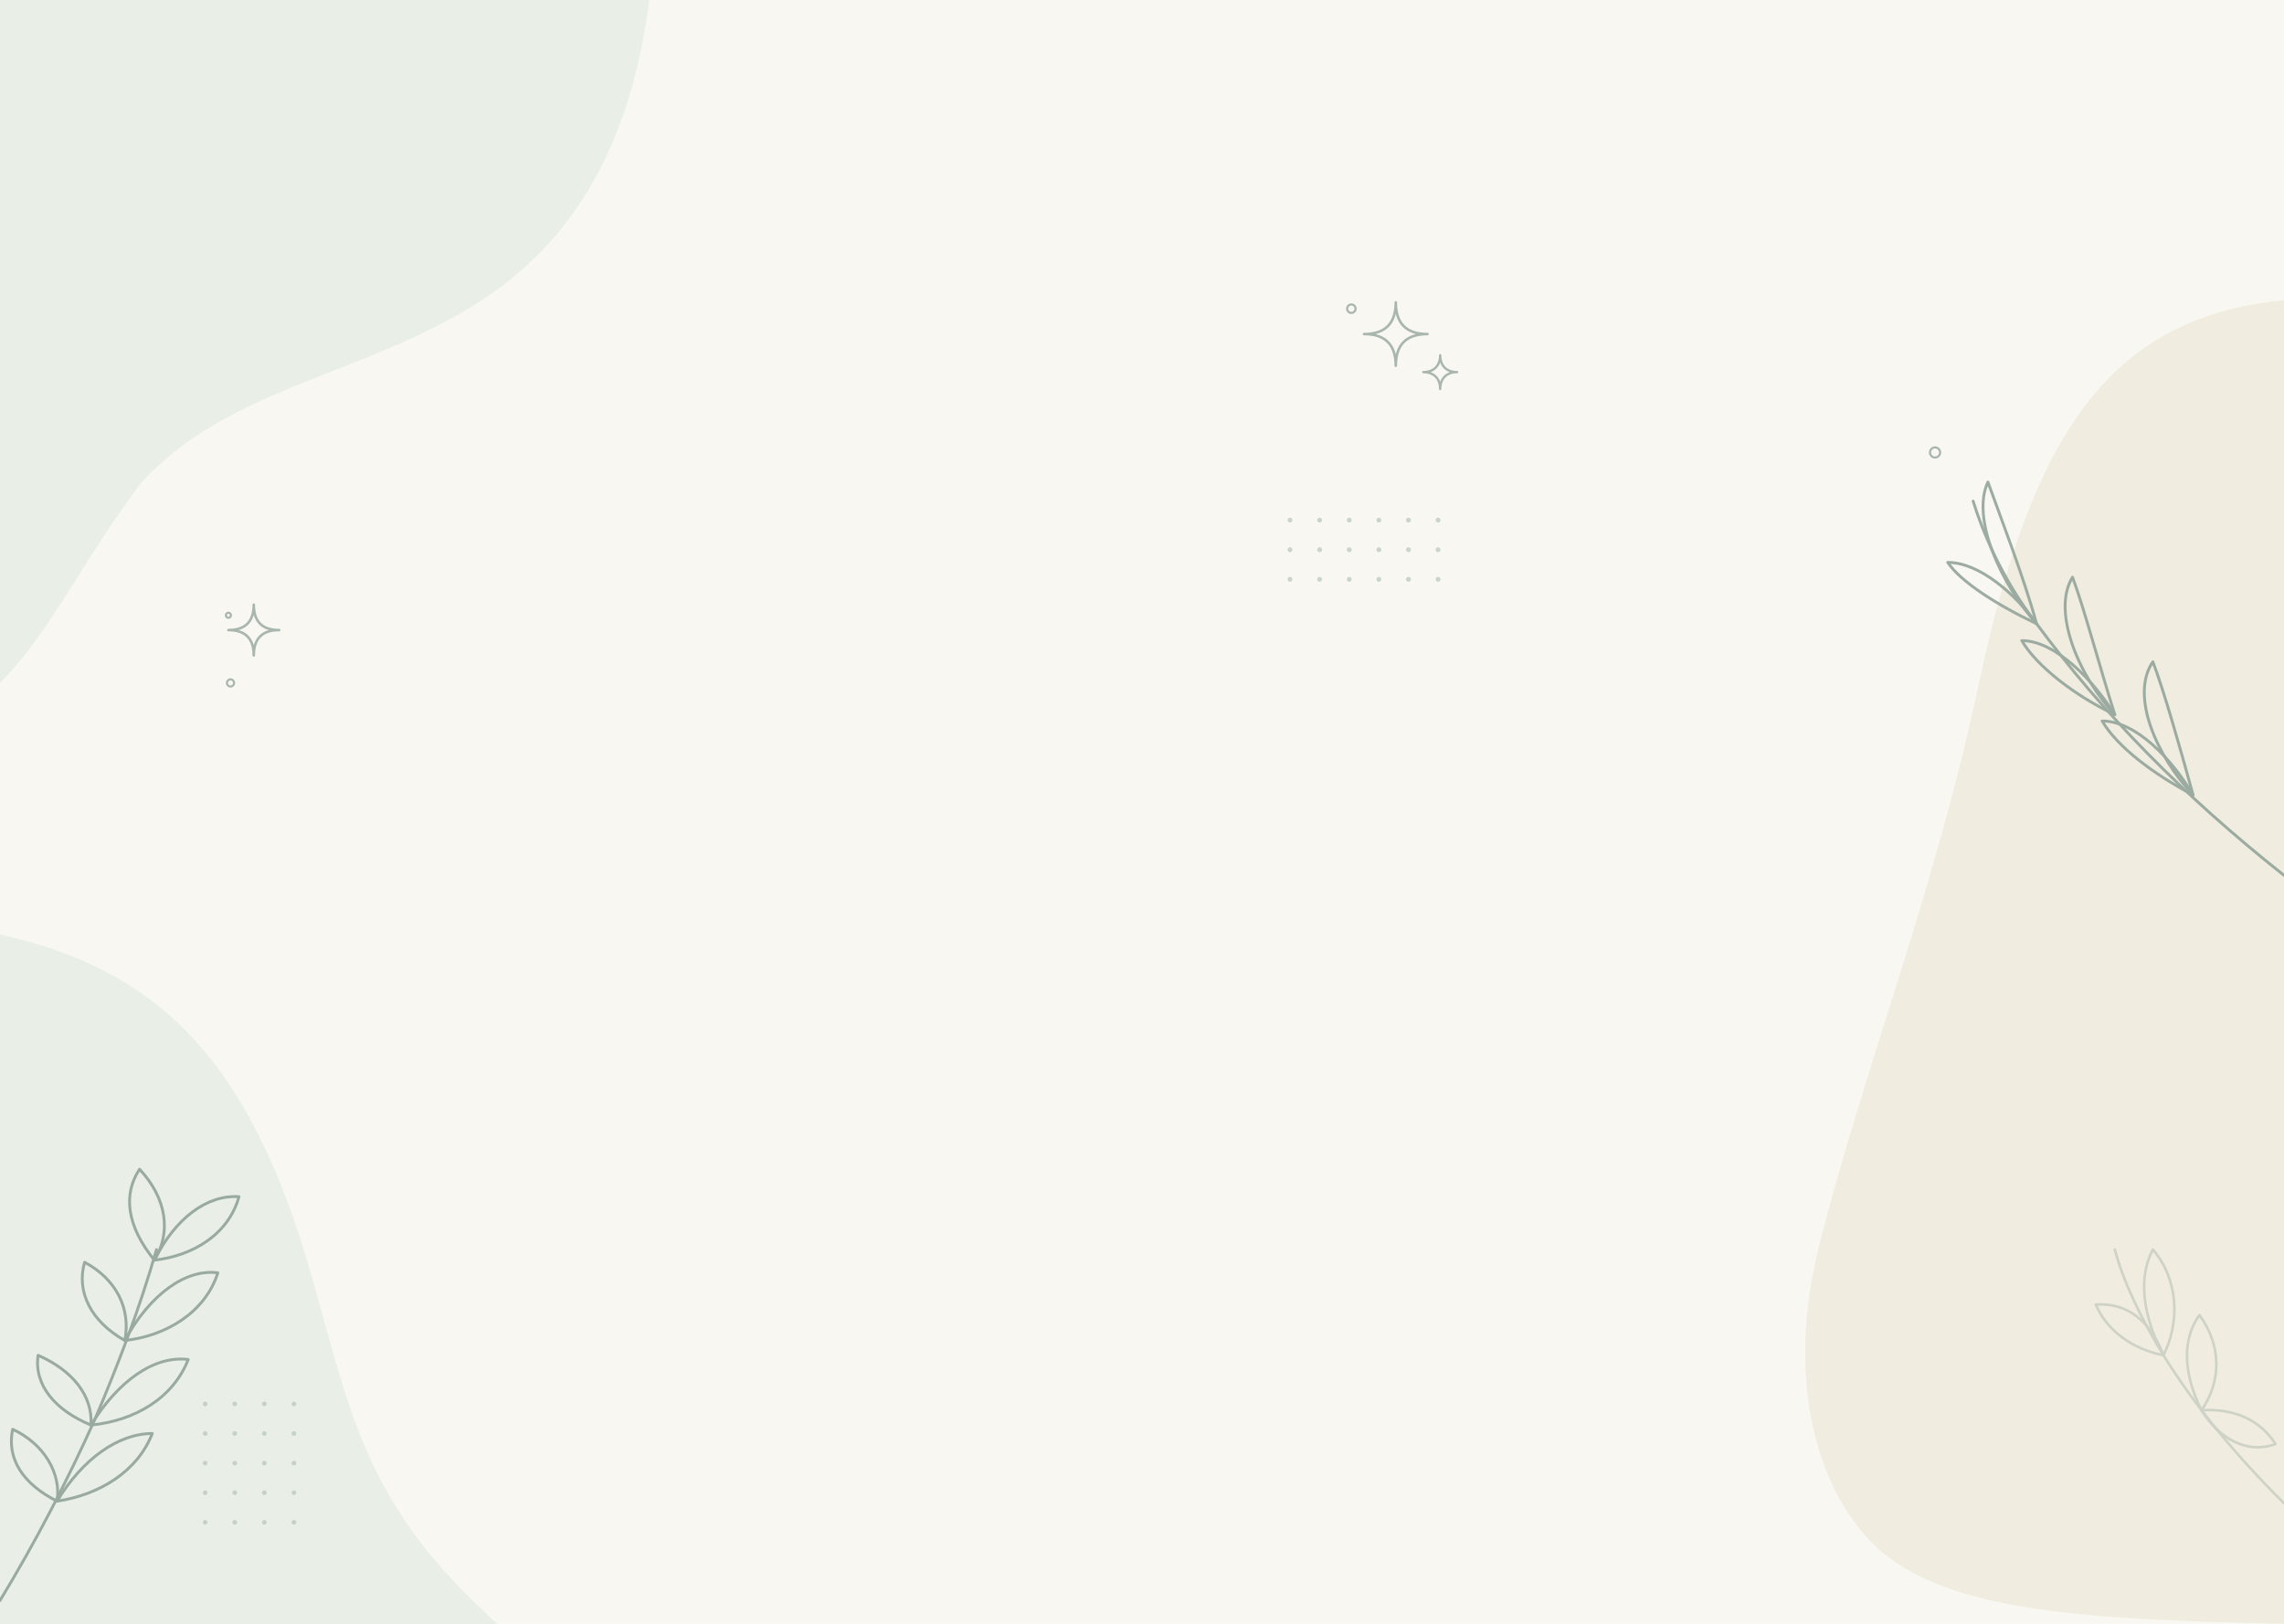
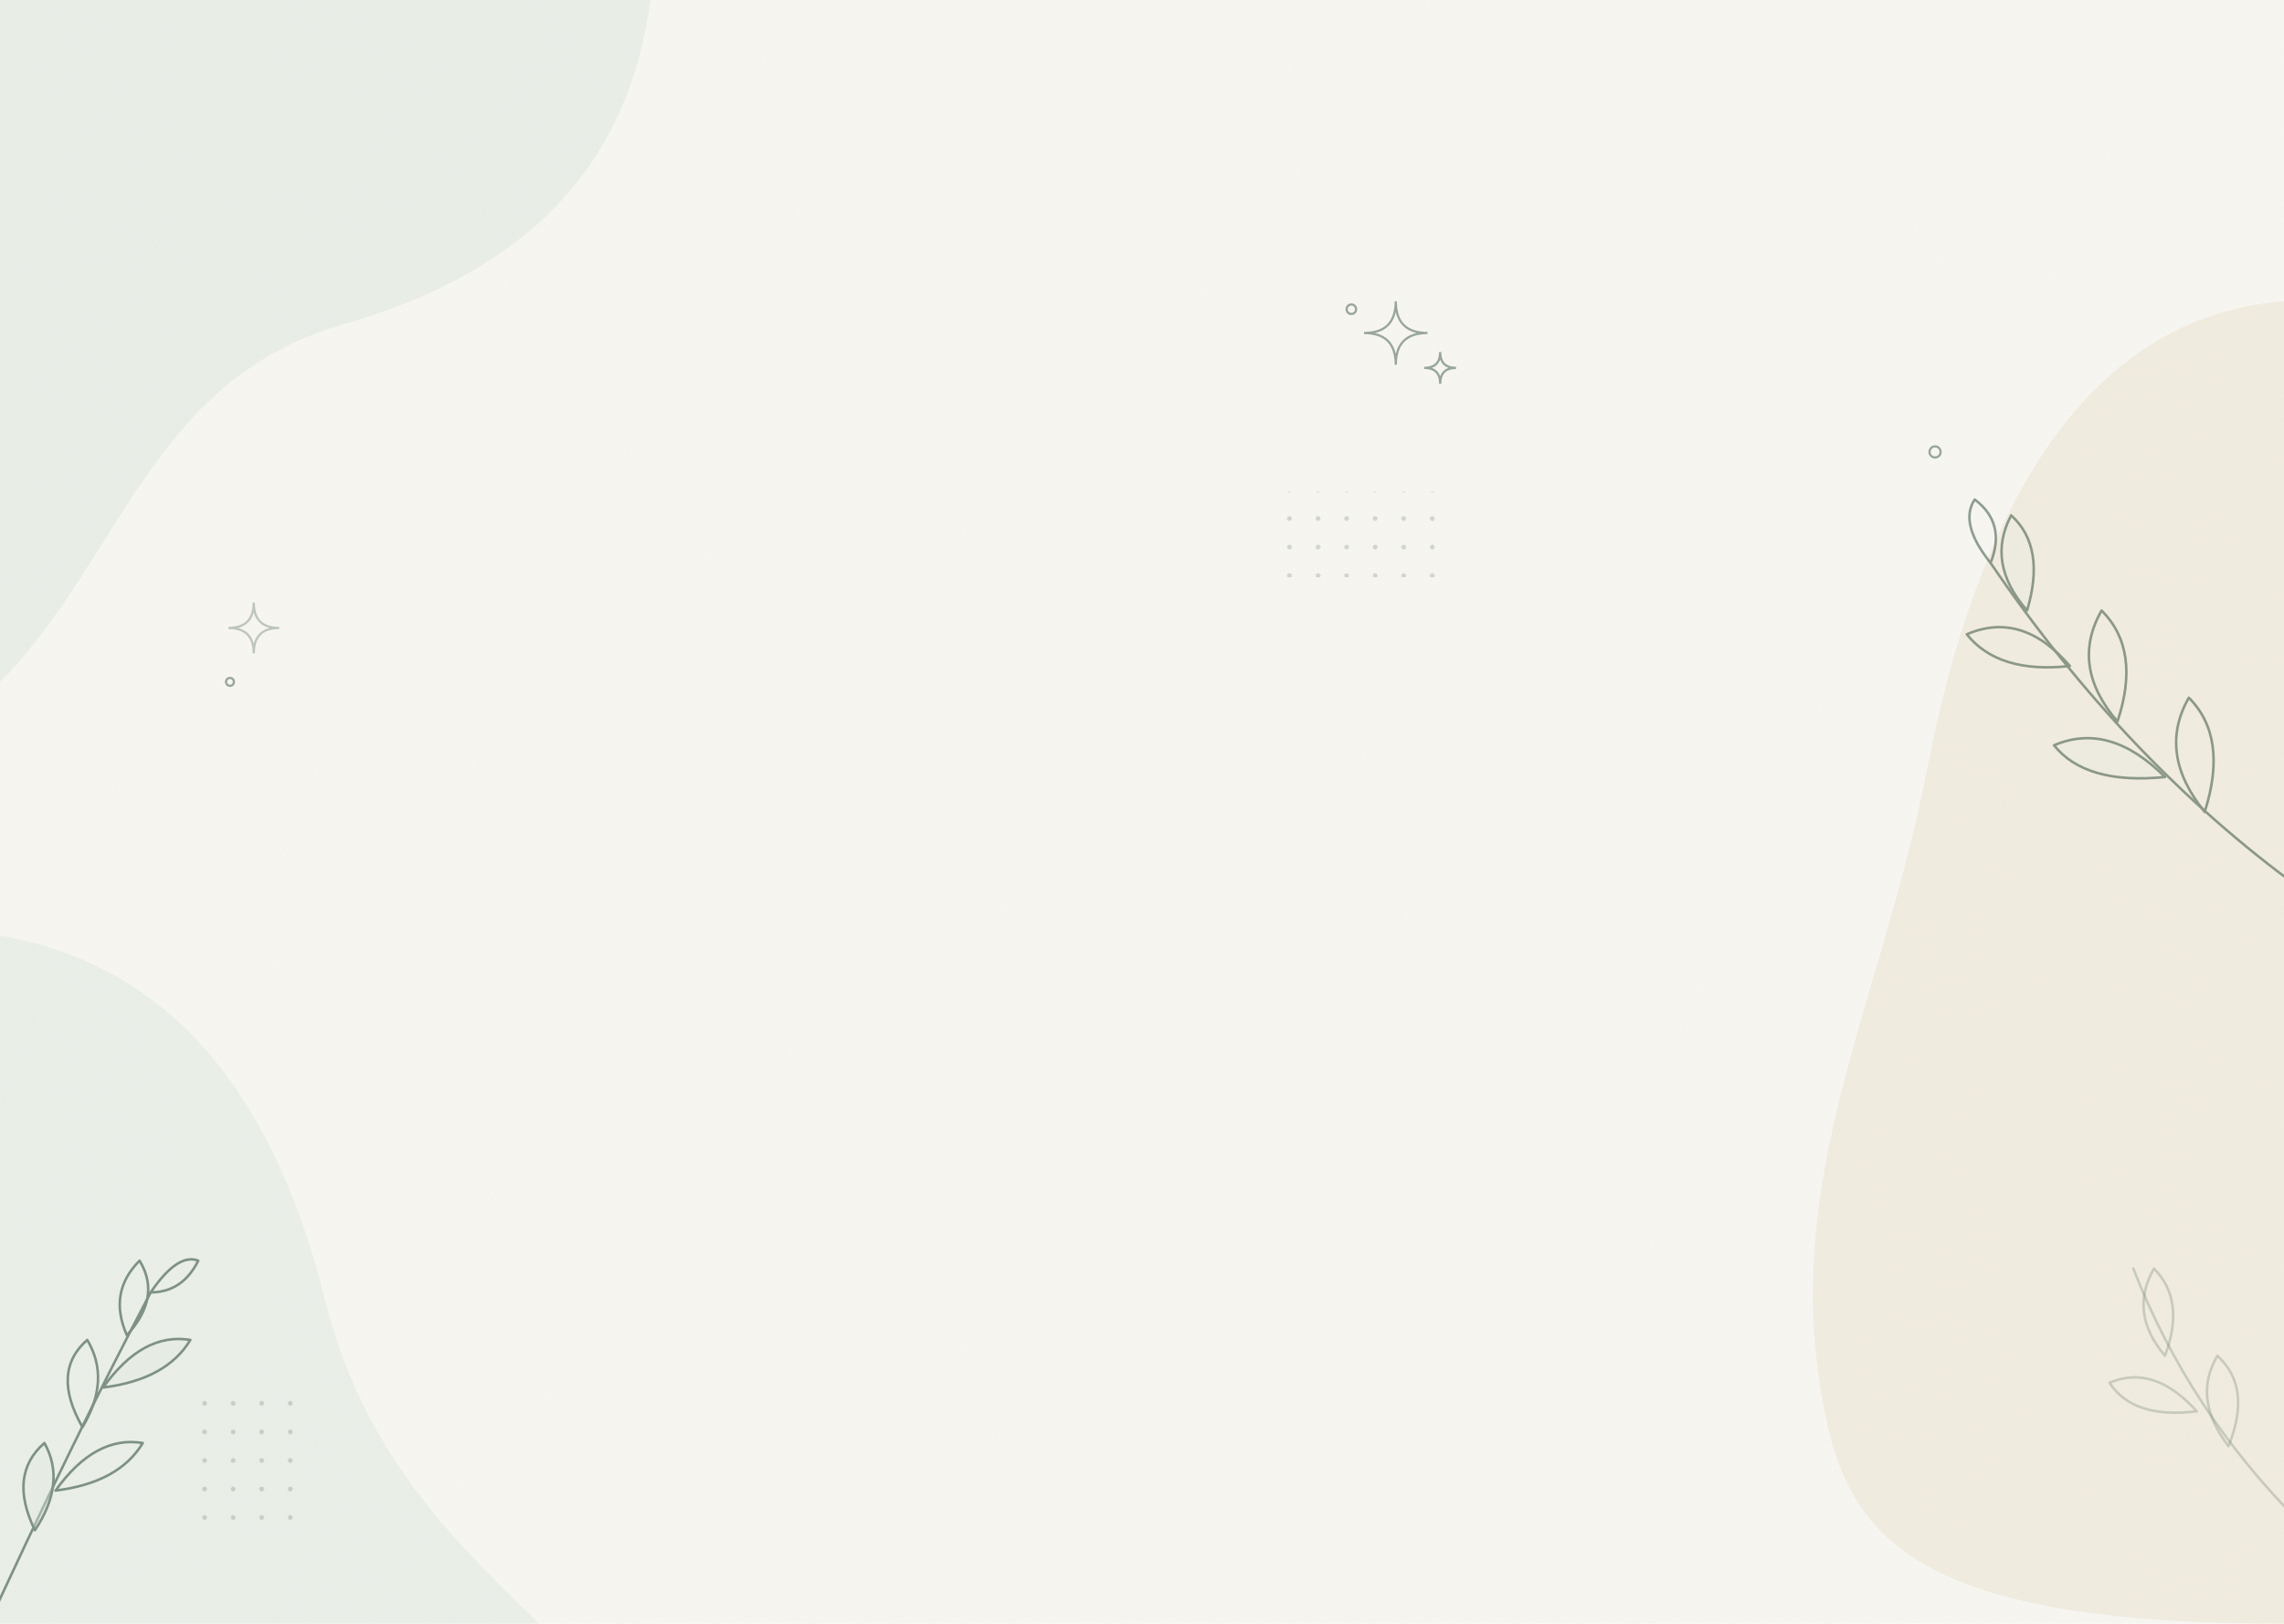
- <svg xmlns="http://www.w3.org/2000/svg" viewBox="0 0 1080 768" fill="none">
-   <path fill="#F8F7F1" d="M0 0h1080v768H0z" />
-   <path fill="#E9EEE7" d="M0 0h307c-9 71-38 119-89 148-54 31-111 37-151 80C39 265 24 299 0 323V0Z" />
-   <path fill="#E9EEE7" d="M0 442c73 16 111 57 138 132 23 66 24 116 73 170 18 20 38 36 58 54H0V442Z" />
-   <path fill="#F0ECDF" d="M1080 142c-83 8-119 64-144 180-21 100-55 184-76 268-17 68 2 121 31 145 34 27 94 31 189 33V142Z" />
-   <g stroke="#92A49A" stroke-linecap="round" stroke-linejoin="round">
-     <g opacity=".9" stroke-width="1.35">
-       <path d="M1080 414C1032 376 994 337 963 295C946 273 937 250 933 237" />
-       <path d="M963 295C957 273 945 242 940 228C932 245 946 276 963 295Z" />
-       <path d="M963 295C944 286 927 275 921 266C936 266 953 281 963 295Z" />
-       <path d="M1000 338C993 316 985 286 980 273C970 289 983 320 1000 338Z" />
-       <path d="M1000 338C981 329 963 315 956 303C972 303 990 322 1000 338Z" />
-       <path d="M1037 376C1031 354 1023 326 1018 313C1007 329 1020 358 1037 376Z" />
-       <path d="M1037 376C1018 366 1001 353 994 341C1010 341 1027 359 1037 376Z" />
-     </g>
-     <g opacity=".36" stroke-width="1.2">
-       <path d="M1080 711C1056 687 1038 665 1023 641C1012 623 1004 606 1000 591" />
-       <path d="M1023 641C1008 638 996 629 991 617C1006 616 1017 625 1023 641Z" />
-       <path d="M1023 641C1013 622 1011 604 1018 591C1030 605 1031 625 1023 641Z" />
-       <path d="M1041 667C1057 666 1069 672 1076 683C1062 688 1049 680 1041 667Z" />
-       <path d="M1041 667C1032 649 1032 633 1040 622C1051 637 1050 654 1041 667Z" />
-     </g>
-     <g opacity=".92" stroke-width="1.35">
-       <path d="M0 757C17 729 32 700 45 671C56 645 66 619 74 591" />
-       <path d="M27 710C11 702 3 690 6 676C21 683 29 697 27 710Z" />
-       <path d="M27 710C39 690 56 678 72 678C65 696 47 707 27 710Z" />
-       <path d="M43 674C26 667 16 655 18 641C34 648 44 660 43 674Z" />
-       <path d="M43 674C56 653 73 641 89 643C82 661 64 672 43 674Z" />
-       <path d="M59 634C43 625 36 611 40 597C55 605 62 619 59 634Z" />
-       <path d="M59 634C71 612 88 600 103 602C97 621 78 632 59 634Z" />
-       <path d="M73 596C60 580 58 565 66 553C79 567 81 583 73 596Z" />
-       <path d="M73 596C83 576 98 565 113 566C108 584 91 594 73 596Z" />
-     </g>
+ <svg xmlns="http://www.w3.org/2000/svg" viewBox="0 0 1440 1024" width="100%" height="100%" preserveAspectRatio="xMidYMid slice">
+   <defs>
+     <filter id="grain" x="0%" y="0%" width="100%" height="100%">
+       <feTurbulence type="fractalNoise" baseFrequency="0.8" numOctaves="3" stitchTiles="stitch" result="noise" />
+       <feColorMatrix type="matrix" values="1 0 0 0 0  0 1 0 0 0  0 0 1 0 0  0 0 0 0.035 0" in="noise" result="coloredNoise" />
+       <feComposite operator="in" in="coloredNoise" in2="SourceGraphic" />
+     </filter>
+     <pattern id="dots" x="0" y="0" width="18" height="18" patternUnits="userSpaceOnUse">
+       <circle cx="3" cy="3" r="1.5" fill="#234230" fill-opacity="0.18" />
+     </pattern>
+   </defs>
+   <rect width="1440" height="1024" fill="#F7F6F1" />
+   <path d="M0,0 L410,0 C395,115 320,175 215,205 C95,240 75,355 0,430 Z" fill="#E3EBE3" opacity="0.7" />
+   <path d="M0,590 C115,610 175,700 205,820 C230,920 290,975 340,1024 L0,1024 Z" fill="#E3EBE3" opacity="0.65" />
+   <path d="M1440,190 C1310,200 1245,330 1215,485 C1185,640 1115,755 1155,910 C1175,980 1230,1024 1440,1024 Z" fill="#EFE8DA" opacity="0.75" />
+   <rect x="810" y="310" width="108" height="54" fill="url(#dots)" />
+   <rect x="120" y="880" width="72" height="90" fill="url(#dots)" />
+   <g stroke="#234230" stroke-width="1.6" fill="none" stroke-linecap="round" stroke-linejoin="round" opacity="0.55">
+     <path d="M -10,1030 Q 45,910 95,815" />
+     <path d="M 22,965 Q 5,930 28,910 Q 42,935 22,965 Z" fill="#DCE5DC" fill-opacity="0.4" />
+     <path d="M 35,940 Q 75,935 90,910 Q 60,905 35,940 Z" />
+     <path d="M 52,900 Q 32,865 55,845 Q 70,870 52,900 Z" />
+     <path d="M 65,875 Q 105,870 120,845 Q 90,840 65,875 Z" fill="#DCE5DC" fill-opacity="0.4" />
+     <path d="M 80,842 Q 68,815 88,795 Q 102,818 80,842 Z" />
+     <path d="M 95,815 Q 112,790 125,795 Q 115,815 95,815 Z" />
  </g>
-   <g stroke="#92A49A" stroke-linecap="round" stroke-linejoin="round" opacity=".78">
-     <path stroke-width="1.2" d="M120 286c0 8-4 12-12 12 8 0 12 4 12 12 0-8 4-12 12-12-8 0-12-4-12-12Z" />
-     <circle cx="109" cy="323" r="1.7" stroke-width="1" />
-     <circle cx="108" cy="291" r="1.2" stroke-width="1" />
-     <path stroke-width="1.2" d="M660 143c0 10-5 15-15 15 10 0 15 5 15 15 0-10 5-15 15-15-10 0-15-5-15-15Z" />
-     <path stroke-width="1.1" d="M681 168c0 5-3 8-8 8 5 0 8 3 8 8 0-5 3-8 8-8-5 0-8-3-8-8Z" />
-     <circle cx="639" cy="146" r="2" stroke-width="1" />
-     <circle cx="915" cy="214" r="2.4" stroke-width="1" />
+   <g stroke="#234230" stroke-width="1.6" fill="none" stroke-linecap="round" stroke-linejoin="round" opacity="0.5">
+     <path d="M 1450,560 Q 1340,480 1255,355" />
+     <path d="M 1390,512 Q 1405,465 1380,440 Q 1360,475 1390,512 Z" />
+     <path d="M 1365,490 Q 1315,495 1295,470 Q 1330,455 1365,490 Z" fill="#E3EBE3" fill-opacity="0.5" />
+     <path d="M 1335,455 Q 1350,410 1325,385 Q 1305,420 1335,455 Z" />
+     <path d="M 1305,420 Q 1260,425 1240,400 Q 1275,385 1305,420 Z" />
+     <path d="M 1278,385 Q 1290,345 1268,325 Q 1252,355 1278,385 Z" fill="#E3EBE3" fill-opacity="0.5" />
+     <path d="M 1255,355 Q 1235,330 1245,315 Q 1265,330 1255,355 Z" />
+     <path d="M 1450,960 Q 1380,890 1345,800" stroke-opacity="0.4" />
+     <path d="M 1405,912 Q 1420,875 1398,855 Q 1382,882 1405,912 Z" stroke-opacity="0.4" />
+     <path d="M 1385,890 Q 1345,895 1330,872 Q 1358,860 1385,890 Z" stroke-opacity="0.4" />
+     <path d="M 1365,855 Q 1378,820 1358,800 Q 1342,828 1365,855 Z" stroke-opacity="0.4" />
  </g>
-   <g fill="#B7C6BB" opacity=".72">
-     <circle cx="610" cy="246" r="1.15" />
-     <circle cx="624" cy="246" r="1.15" />
-     <circle cx="638" cy="246" r="1.15" />
-     <circle cx="652" cy="246" r="1.15" />
-     <circle cx="666" cy="246" r="1.15" />
-     <circle cx="680" cy="246" r="1.15" />
-     <circle cx="610" cy="260" r="1.15" />
-     <circle cx="624" cy="260" r="1.15" />
-     <circle cx="638" cy="260" r="1.15" />
-     <circle cx="652" cy="260" r="1.15" />
-     <circle cx="666" cy="260" r="1.15" />
-     <circle cx="680" cy="260" r="1.15" />
-     <circle cx="610" cy="274" r="1.15" />
-     <circle cx="624" cy="274" r="1.15" />
-     <circle cx="638" cy="274" r="1.15" />
-     <circle cx="652" cy="274" r="1.15" />
-     <circle cx="666" cy="274" r="1.15" />
-     <circle cx="680" cy="274" r="1.15" />
-     <circle cx="97" cy="664" r="1.1" />
-     <circle cx="111" cy="664" r="1.1" />
-     <circle cx="125" cy="664" r="1.1" />
-     <circle cx="139" cy="664" r="1.1" />
-     <circle cx="97" cy="678" r="1.1" />
-     <circle cx="111" cy="678" r="1.1" />
-     <circle cx="125" cy="678" r="1.1" />
-     <circle cx="139" cy="678" r="1.1" />
-     <circle cx="97" cy="692" r="1.1" />
-     <circle cx="111" cy="692" r="1.1" />
-     <circle cx="125" cy="692" r="1.1" />
-     <circle cx="139" cy="692" r="1.1" />
-     <circle cx="97" cy="706" r="1.1" />
-     <circle cx="111" cy="706" r="1.1" />
-     <circle cx="125" cy="706" r="1.1" />
-     <circle cx="139" cy="706" r="1.1" />
-     <circle cx="97" cy="720" r="1.1" />
-     <circle cx="111" cy="720" r="1.1" />
-     <circle cx="125" cy="720" r="1.1" />
-     <circle cx="139" cy="720" r="1.1" />
+   <g stroke="#234230" stroke-width="1.4" fill="none" opacity="0.45">
+     <path d="M 880,190 Q 880,210 860,210 Q 880,210 880,230 Q 880,210 900,210 Q 880,210 880,190 Z" />
+     <path d="M 908,222 Q 908,232 898,232 Q 908,232 908,242 Q 908,232 918,232 Q 908,232 908,222 Z" />
+     <path d="M 160,380 Q 160,396 144,396 Q 160,396 160,412 Q 160,396 176,396 Q 160,396 160,380 Z" stroke-opacity="0.6" />
+     <circle cx="852" cy="195" r="3" />
+     <circle cx="1220" cy="285" r="3.5" />
+     <circle cx="145" cy="430" r="2.5" />
  </g>
+   <rect width="1440" height="1024" filter="url(#grain)" pointer-events="none" />
</svg>
